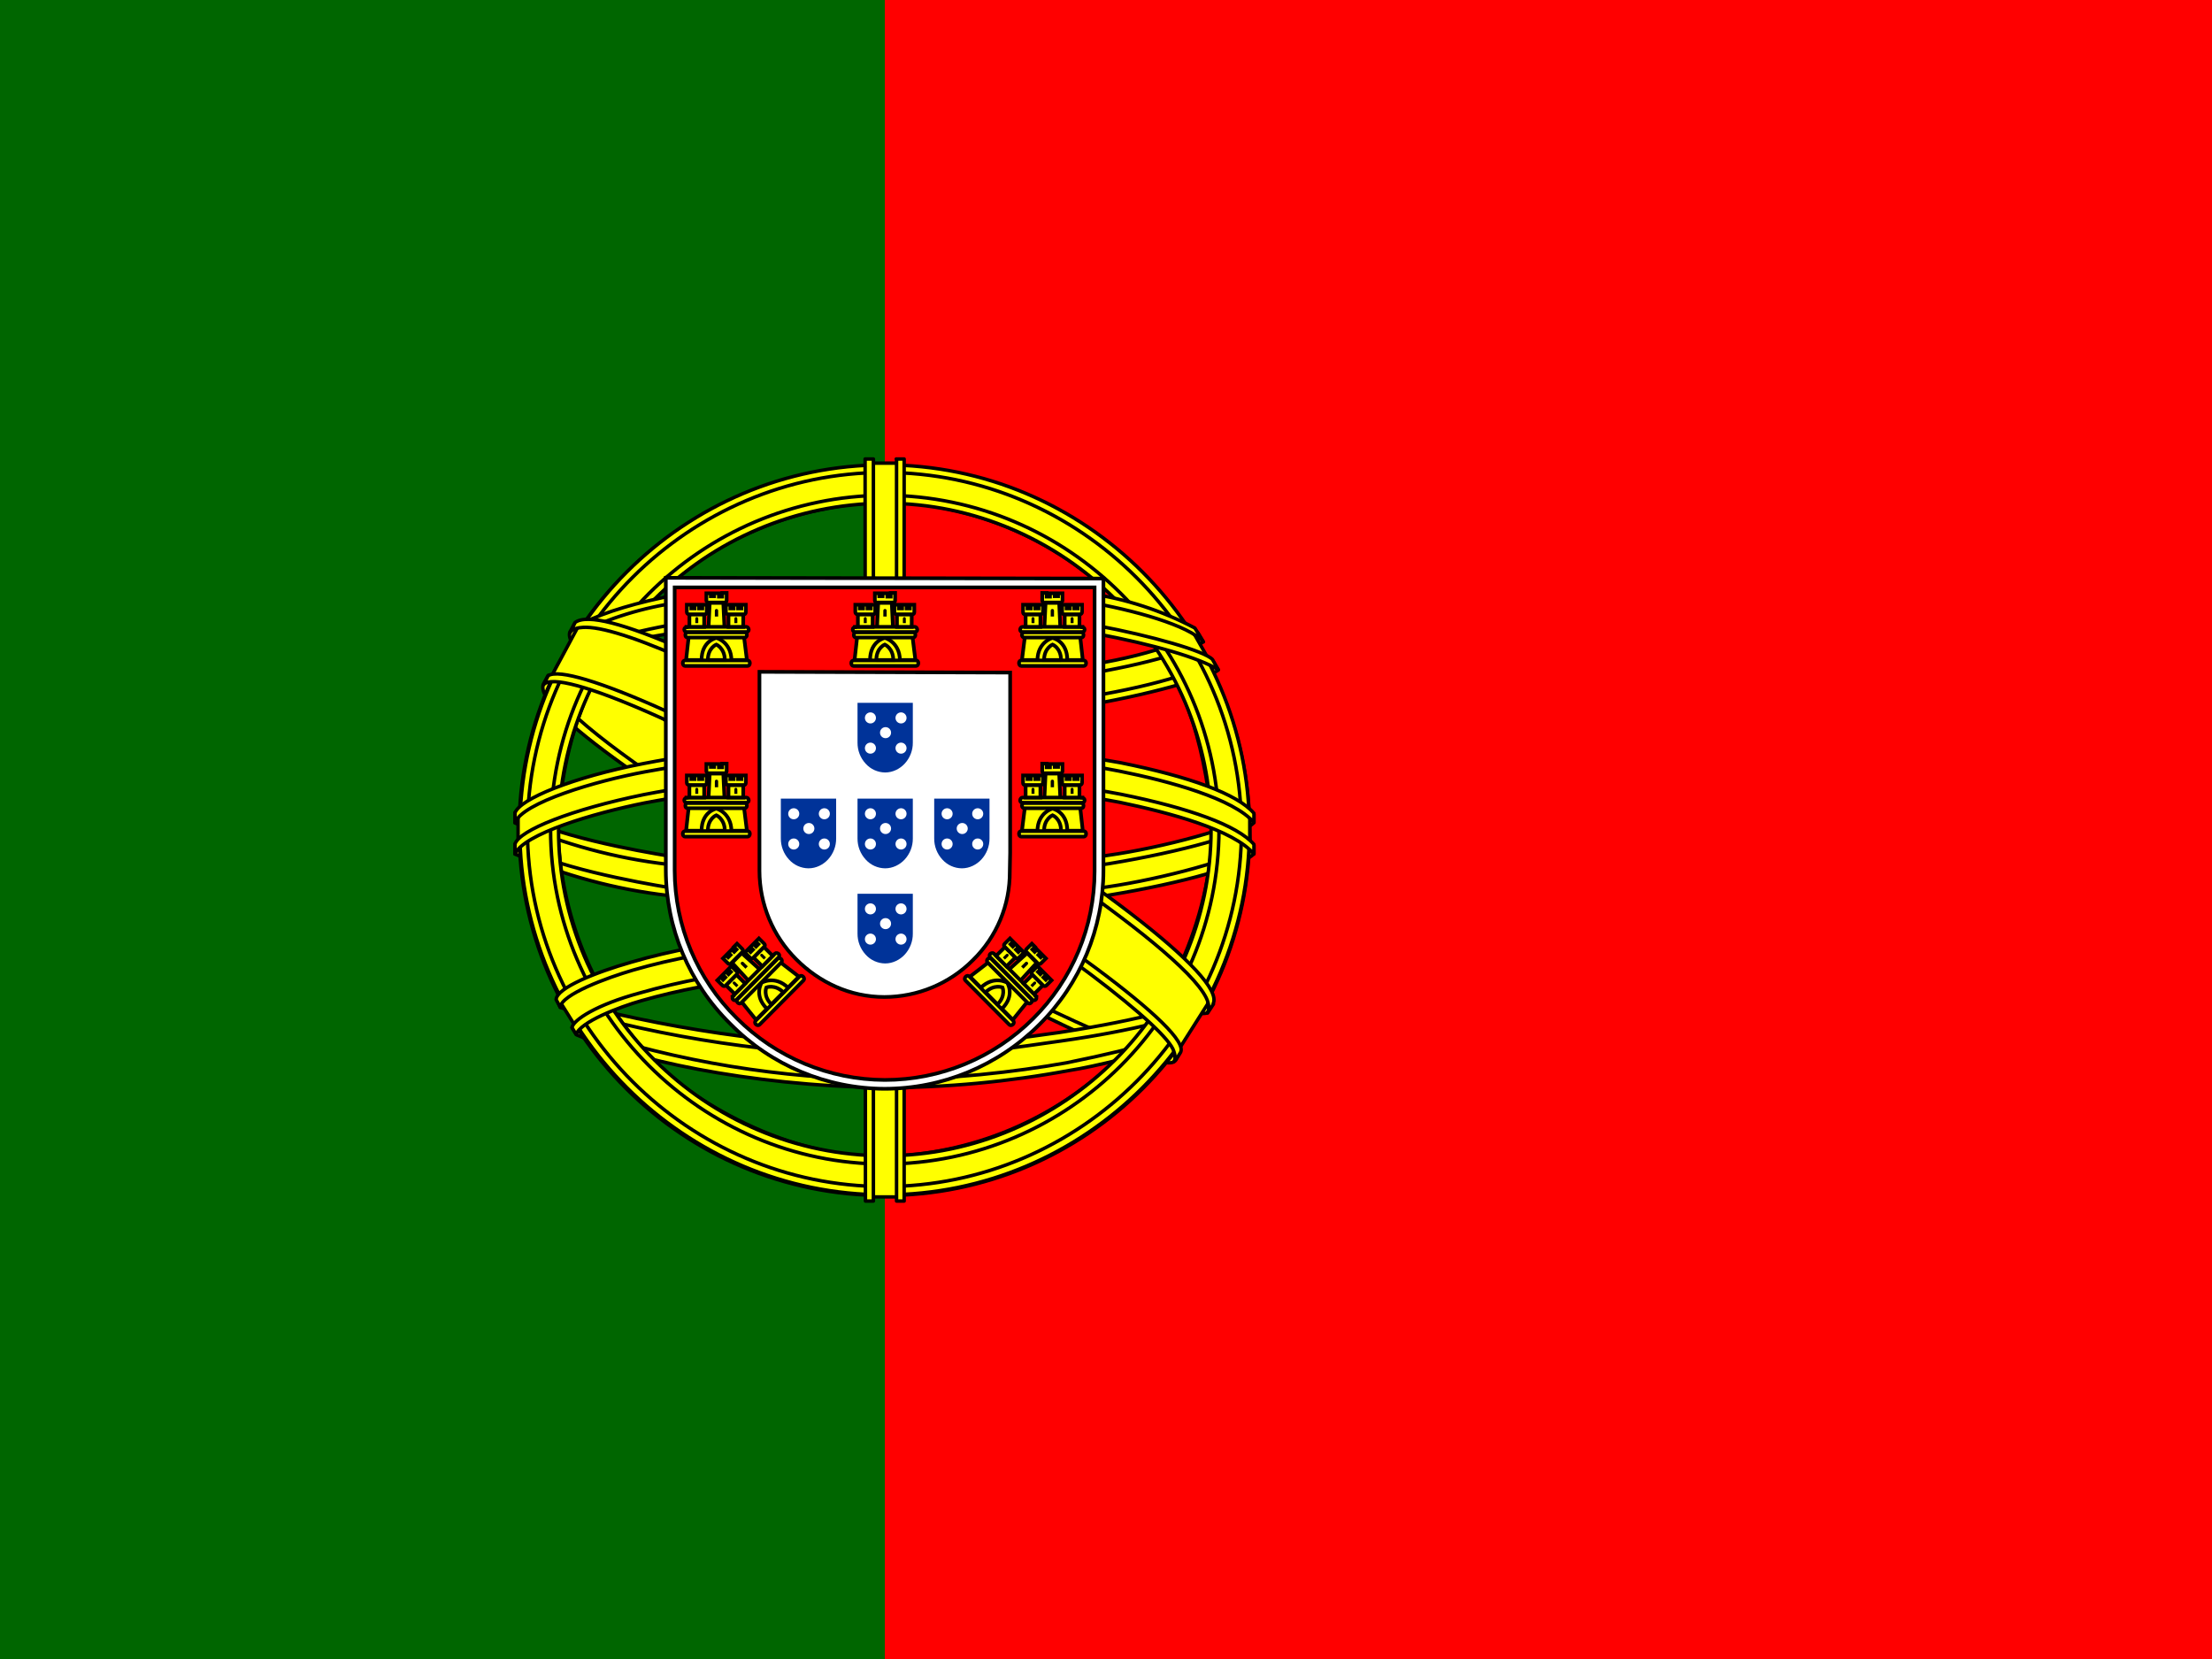
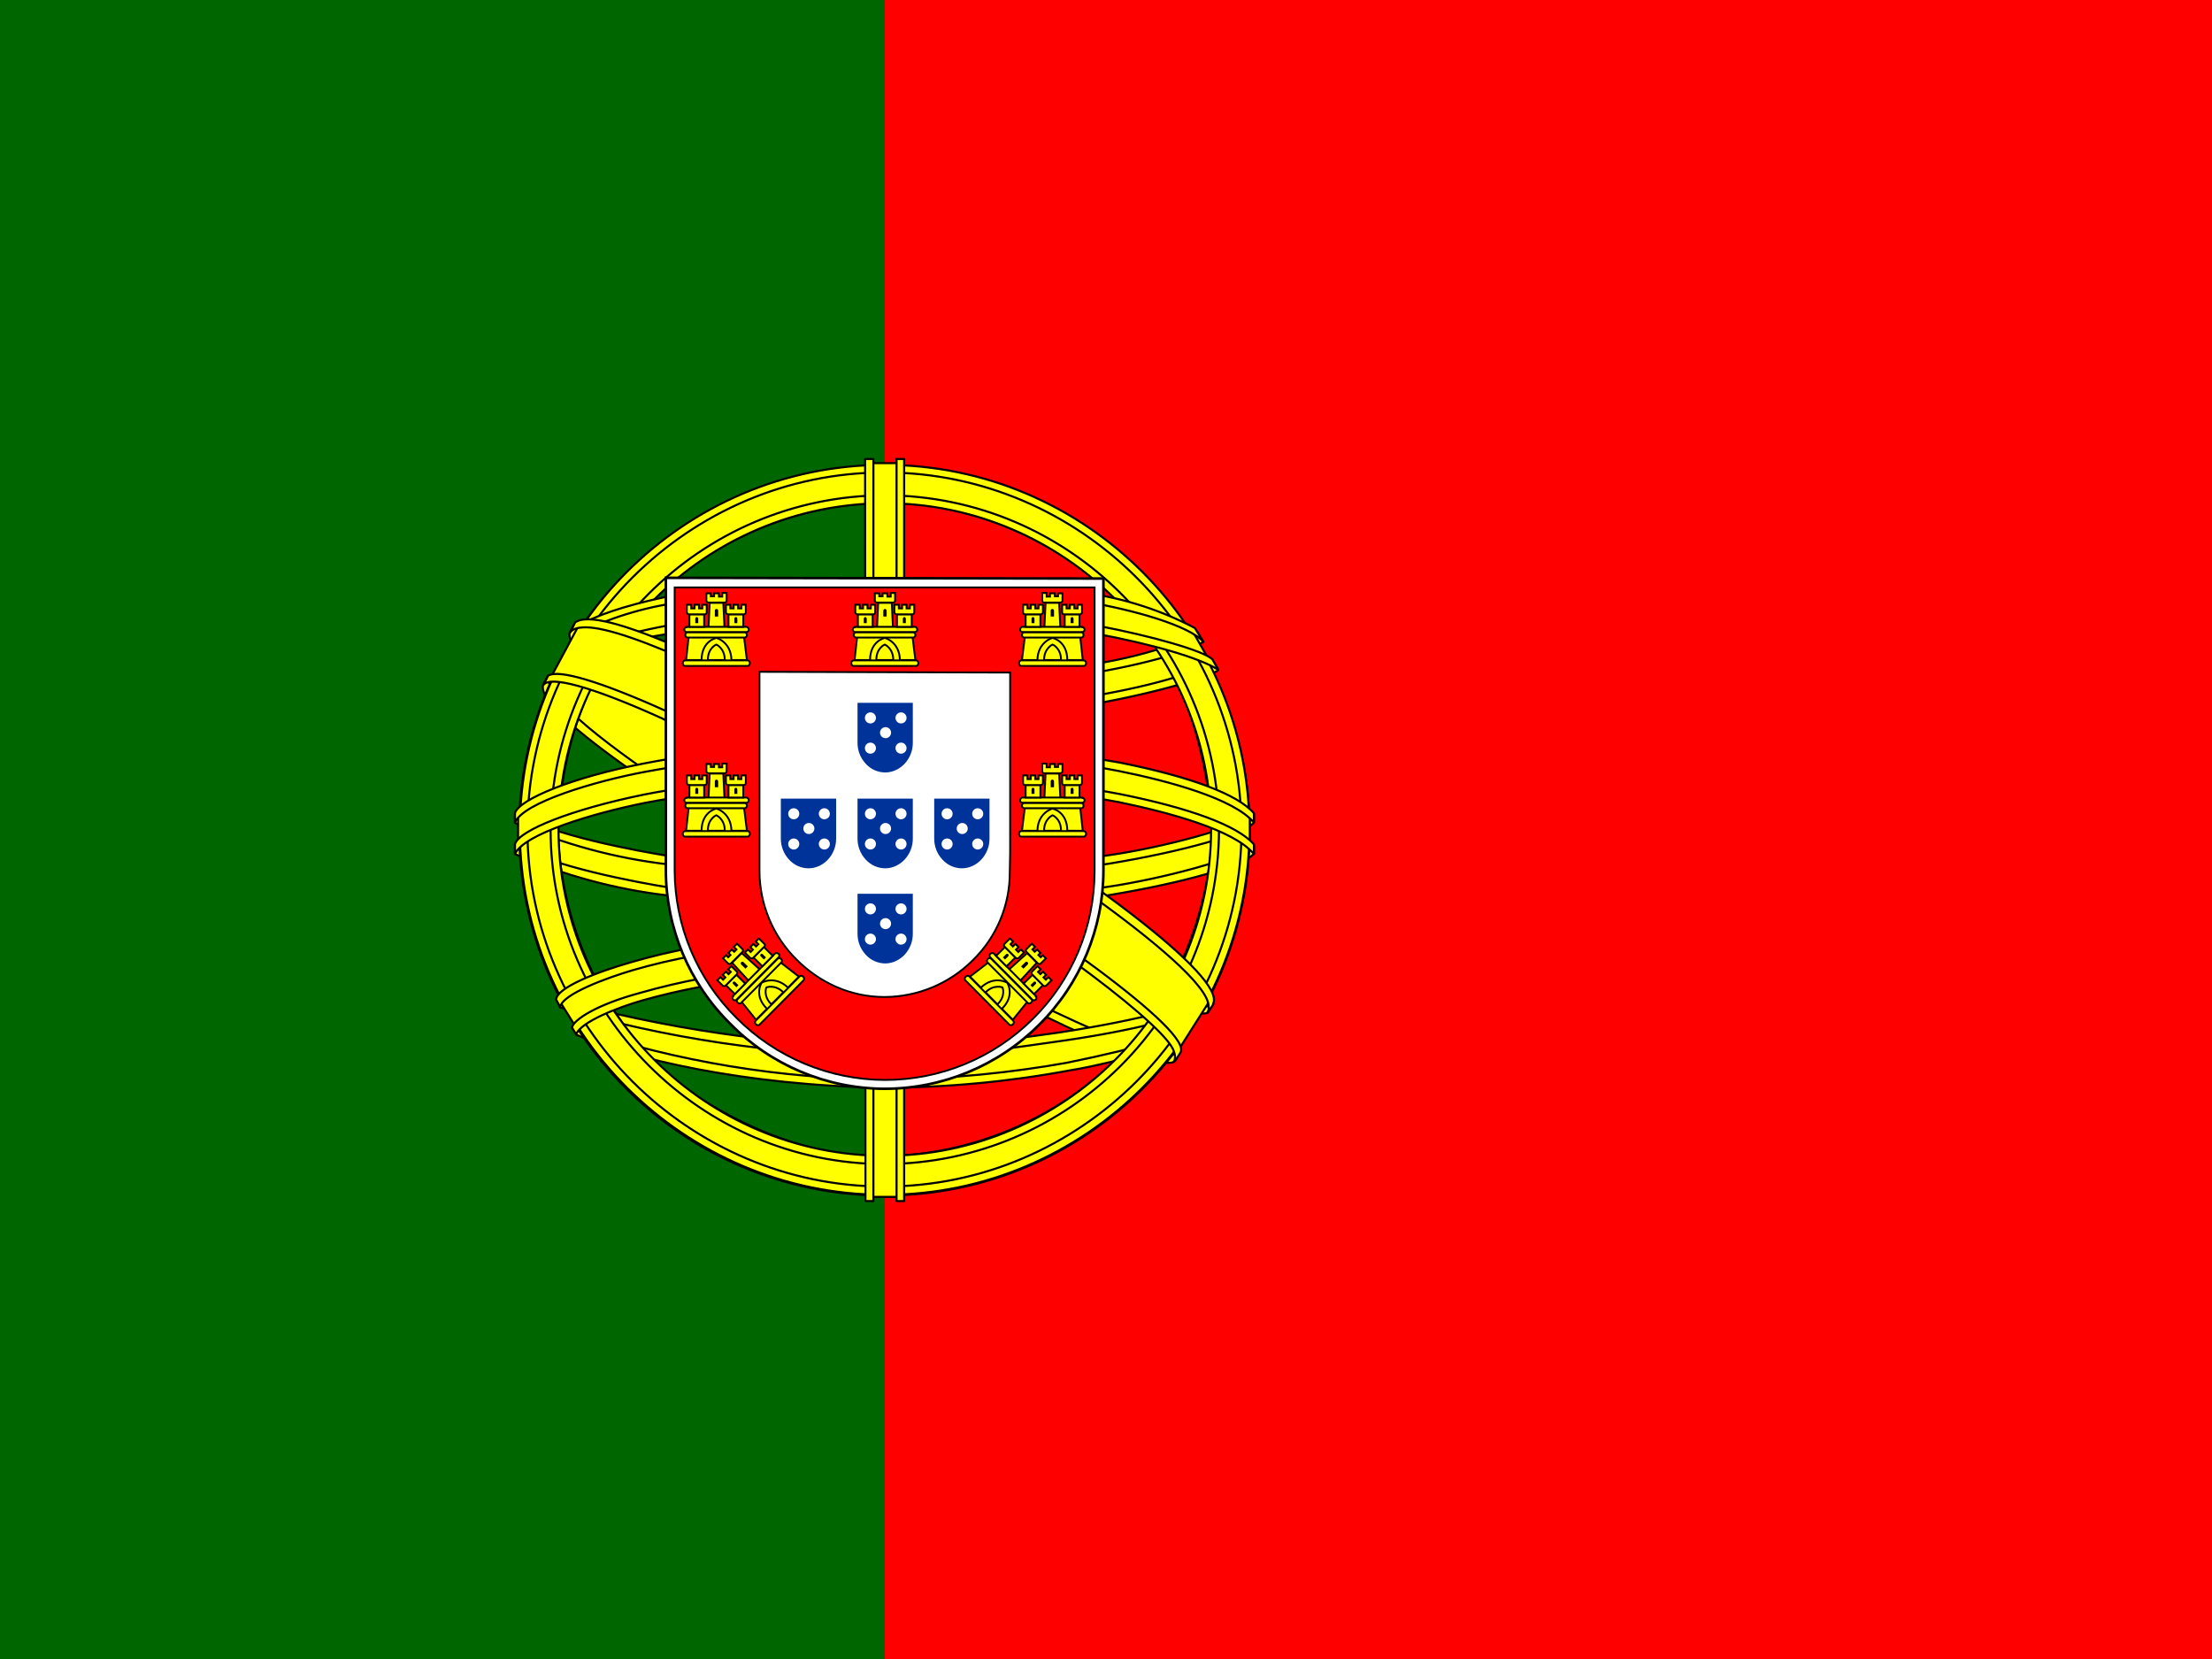
<svg xmlns="http://www.w3.org/2000/svg" xmlns:xlink="http://www.w3.org/1999/xlink" id="flag-icons-pt" viewBox="0 0 640 480">
  <path fill="red" d="M256 0h384v480H256z" />
  <path fill="#060" d="M0 0h256v480H0z" />
-   <g fill="#ff0" fill-rule="evenodd" stroke="#000" strokeLinecap="round" stroke-linejoin="round" strokeWidth=".6">
+   <g fill="#ff0" fill-rule="evenodd" stroke="#000" stroke-linecap="round" stroke-linejoin="round" stroke-width=".6">
    <path d="M339.5 306.2c-32.3-1-180-93.2-181-108l8.1-13.5c14.7 21.3 165.7 111 180.6 107.8z" />
    <path d="M164.9 182.8c-2.9 7.8 38.6 33.4 88.4 63.8 49.9 30.3 92.9 49 96 46.4l1.5-2.8c-.6 1-2 1.3-4.3.6-13.5-3.9-48.6-20-92.1-46.4-43.6-26.4-81.4-50.7-87.3-61a6.3 6.3 0 0 1-.6-3.1h-.2l-1.2 2.2zm175.3 123.8c-.5 1-1.6 1-3.5.8-12-1.3-48.6-19.1-91.9-45-50.4-30.2-92-57.6-87.4-64.8l1.2-2.2.2.1c-4 12.2 82.1 61.4 87.2 64.6 49.8 30.8 91.8 48.9 95.5 44.2z" />
    <path d="M256.2 207.2c32.2-.3 72-4.4 95-13.6l-5-8c-13.5 7.5-53.5 12.5-90.3 13.2-43.4-.4-74.1-4.5-89.5-14.8l-4.6 8.6c28.2 12 57.2 14.5 94.4 14.6" />
    <path d="M352.5 193.8c-.8 1.3-15.8 6.4-37.8 10.2a381.2 381.2 0 0 1-58.6 4.3 416.1 416.1 0 0 1-56.2-3.6c-23.1-3.6-35-8.6-39.5-10.4l1.1-2.2c12.7 5 24.7 8 38.7 10.2A411.5 411.5 0 0 0 256 206a391.8 391.8 0 0 0 58.3-4.3c22.5-3.7 34.8-8.4 36.6-10.5zm-4.4-8.1c-2.4 2-14.6 6.3-36 9.7a388.2 388.2 0 0 1-55.8 4c-22 0-40.1-1.6-53.8-3.6-21.8-2.8-33.4-8-37.6-9.4l1.3-2.2c3.3 1.7 14.4 6.2 36.5 9.3a385 385 0 0 0 53.6 3.4 384 384 0 0 0 55.4-4c21.5-3 33.1-8.4 34.9-9.8zM150.3 246c19.8 10.7 63.9 16 105.6 16.4 38 .1 87.4-5.8 105.9-15.6l-.5-10.7c-5.8 9-58.8 17.7-105.8 17.4-47-.4-90.7-7.6-105.3-17v9.5" />
    <path d="M362.8 244.5v2.5c-2.8 3.4-20.2 8.4-42 12a434 434 0 0 1-65.4 4.4 400 400 0 0 1-62-4.3 155 155 0 0 1-44.4-12v-2.9c9.7 6.4 35.9 11.2 44.7 12.6 15.8 2.4 36.1 4.2 61.7 4.2 26.9 0 48.4-1.9 65-4.4 15.7-2.3 38-8.2 42.4-12.1m0-9v2.5c-2.8 3.3-20.2 8.3-42 11.9a434 434 0 0 1-65.4 4.5 414 414 0 0 1-62-4.3 155 155 0 0 1-44.4-12v-3c9.7 6.5 36 11.2 44.7 12.6a408 408 0 0 0 61.7 4.3c26.9 0 48.5-2 65-4.5 15.7-2.2 38-8.1 42.4-12m-107 68.8c-45.6-.2-84.7-12.4-93-14.4l6 9.4a249.8 249.8 0 0 0 87.4 14.3c34.7-1 65-3.7 86.3-14.1l6.2-9.8c-14.5 6.9-64 14.6-93 14.6" />
    <path d="M344.9 297.3a143 143 0 0 1-2.8 4c-10 3.6-26 7.4-32.6 8.4a295.5 295.5 0 0 1-53.7 5c-40.4-.6-73.5-8.5-89-15.3l-1.3-2.1.2-.4 2.1.9a286.5 286.5 0 0 0 88.2 14.5c18.8 0 37.5-2.1 52.6-4.8 23.2-4.7 32.6-8.2 35.5-9.8l.7-.4zm5.3-8.8a287.2 287.2 0 0 1-2 3.5c-5.4 2-20 6.2-41.3 9.2-14 1.9-22.7 3.8-50.6 4.3a347.4 347.4 0 0 1-94.2-14L161 289a390 390 0 0 0 95.4 14c25.5-.5 36.4-2.4 50.3-4.3 24.8-3.8 37.3-8 41-9.1a2.9 2.9 0 0 0 0-.2l2.6-1z" />
    <path d="M350.8 237.6c.1 30-15.3 57-27.6 68.8a99.3 99.3 0 0 1-67.8 28.2c-30.3.5-58.8-19.2-66.5-27.9a101 101 0 0 1-27.5-67.4c1.8-32.8 14.7-55.6 33.3-71.3a99.6 99.6 0 0 1 64.2-22.7 98.2 98.2 0 0 1 71 35.6c12.5 15.2 18 31.7 20.9 56.7M255.6 135a106 106 0 0 1 106 105.2 105.6 105.6 0 1 1-211.4 0c-.1-58 47.3-105.2 105.4-105.2" />
    <path d="M255.9 134.5c58.2 0 105.6 47.4 105.6 105.6S314.1 345.7 256 345.7s-105.6-47.4-105.6-105.6c0-58.2 47.4-105.6 105.6-105.6zM152.6 240c0 56.8 46.7 103.3 103.3 103.3 56.6 0 103.3-46.5 103.3-103.3s-46.7-103.3-103.3-103.3S152.6 183.2 152.6 240" />
    <path d="M256 143.3a97 97 0 0 1 96.7 96.7 97.1 97.1 0 0 1-96.7 96.8c-53 0-96.7-43.6-96.7-96.8a97.1 97.1 0 0 1 96.7-96.7M161.6 240c0 52 42.6 94.4 94.4 94.4s94.4-42.5 94.4-94.4c0-52-42.6-94.4-94.4-94.4a94.8 94.8 0 0 0-94.4 94.4" />
    <path d="M260.3 134h-9.1v212.3h9z" />
    <path d="M259.3 132.8h2.3v214.7h-2.2V132.8zm-9 0h2.4v214.7h-2.3z" />
    <path d="M361.6 244.2v-7.8l-6.4-6-36.3-9.6-52.2-5.3-63 3.2-44.8 10.6-9 6.7v7.9l22.9-10.3 54.4-8.5h52.3l38.4 4.2 26.6 6.4z" />
    <path d="M256 223.8c24.9 0 49 2.3 68.3 6 19.8 4 33.7 9 38.5 14.5v2.8c-5.8-7-24.5-12-39-15-19-3.6-43-6-67.9-6-26.1 0-50.5 2.6-69.3 6.2-15 3-35.1 9-37.6 14.8v-2.9c1.3-4 16.3-10 37.3-14.3 18.9-3.7 43.3-6.1 69.6-6.1zm0-9.1a383 383 0 0 1 68.3 6c19.8 4 33.7 9 38.5 14.6v2.7c-5.8-6.9-24.5-12-39-14.9-19-3.7-43-6-67.9-6a376 376 0 0 0-69.2 6.2c-14.5 2.7-35.4 8.9-37.7 14.7v-2.8c1.4-4 16.6-10.3 37.3-14.3 19-3.7 43.3-6.2 69.7-6.2m-.6-46.2c39.3-.2 73.6 5.5 89.3 13.5l5.7 10c-13.6-7.4-50.6-15-94.9-14-36.1.3-74.7 4-94 14.4l6.8-11.4c15.9-8.3 53.3-12.5 87.1-12.5" />
    <path d="M256 176.7a354 354 0 0 1 61.3 4.3c16 3 31.3 7.4 33.5 9.8l1.7 3c-5.3-3.4-18.6-7.3-35.6-10.5s-38.7-4.3-61-4.2c-25.3-.1-45 1.2-61.8 4.2a108.9 108.9 0 0 0-33.3 10.3l1.7-3.1c6-3 15.3-6.7 31.1-9.6 17.5-3.2 37.4-4.1 62.4-4.2m0-9c21.4-.2 42.6 1 59.1 4a96 96 0 0 1 30.6 10l2.5 4c-4.2-4.7-20-9.2-34.1-11.6-16.4-2.9-36.7-4-58.1-4.2a361 361 0 0 0-59.5 4.4 97.3 97.3 0 0 0-29.6 9.1l2.2-3.3c5.8-3 15.2-5.8 27-8.1a357 357 0 0 1 59.9-4.4zM308.4 284a276.4 276.4 0 0 0-52.5-4c-65.5.8-86.6 13.5-89.2 17.3l-5-8c16.8-12 52.4-18.8 94.6-18.2 21.9.4 40.8 1.9 56.6 5l-4.5 8" />
    <path d="M255.6 278.9c18.2.3 36 1 53.3 4.2l-1.2 2.2c-16-3-33.2-4-52-4-24.3-.2-48.7 2.1-70 8.2-6.7 1.9-17.8 6.2-19 9.8l-1.2-2c.4-2.2 7-6.6 19.6-10 24.4-7 47.2-8.3 70.5-8.4m.8-9.2a327 327 0 0 1 57.3 5l-1.3 2.3a299 299 0 0 0-56-4.9c-24.2 0-49.9 1.8-73.3 8.6-7.5 2.2-20.6 7-21 10.7l-1.2-2.2c.2-3.4 11.5-7.9 21.7-10.8 23.5-6.9 49.3-8.6 73.8-8.7" />
    <path d="m349.4 290.5-7.8 12.3-22.7-20.1-58.6-39.5-66.2-36.3-34.3-11.7 7.3-13.6 2.5-1.3 21.3 5.3 70.4 36.3 40.6 25.6L336 272l13.9 16z" />
    <path d="M158.6 195.5c6-4 50.2 15.6 96.6 43.6 46.1 28 90.3 59.6 86.3 65.5l-1.3 2.1-.6.5c.1-.1.8-1 0-3.1-2-6.5-33.4-31.5-85.3-62.9-50.7-30.1-92.9-48.3-97-43.1zM351 290.4c3.8-7.6-37.2-38.5-88.1-68.6-52-29.5-89.6-46.9-96.5-41.7L165 183c0 .1 0-.2.4-.5 1.2-1 3.3-1 4.2-1 11.8.2 45.5 15.7 92.8 42.8 20.8 12 87.6 55 87.3 67 0 1 .1 1.2-.3 1.8l1.7-2.6z" />
  </g>
  <g transform="translate(0 26.7)scale(1.06667)">
-     <path fill="#fff" stroke="#000" strokeWidth=".7" d="M180.6 211a58.7 58.7 0 0 0 17.5 41.7 59 59 0 0 0 41.8 17.6 59.4 59.4 0 0 0 42-17.4 59 59 0 0 0 17.4-41.8v-79.2l-118.7-.2z" />
-     <path fill="red" stroke="#000" strokeWidth=".5" d="M183 211.1a56.4 56.4 0 0 0 16.8 40 57 57 0 0 0 40.2 16.8 56.9 56.9 0 0 0 40.2-16.6 56.4 56.4 0 0 0 16.7-40v-77H183v76.8m91-53.7v48.9l-.1 5.1a33.2 33.2 0 0 1-10 24 34 34 0 0 1-24 10c-9.4 0-17.7-4-23.9-10.2a34 34 0 0 1-10-24v-54z" />
+     <path fill="#fff" stroke="#000" stroke-width=".7" d="M180.6 211a58.7 58.7 0 0 0 17.5 41.7 59 59 0 0 0 41.8 17.6 59.4 59.4 0 0 0 42-17.4 59 59 0 0 0 17.4-41.8v-79.2l-118.7-.2z" />
+     <path fill="red" stroke="#000" stroke-width=".5" d="M183 211.1a56.4 56.4 0 0 0 16.8 40 57 57 0 0 0 40.2 16.8 56.9 56.9 0 0 0 40.2-16.6 56.4 56.4 0 0 0 16.7-40v-77H183v76.8m91-53.7v48.9l-.1 5.1a33.2 33.2 0 0 1-10 24 34 34 0 0 1-24 10c-9.4 0-17.7-4-23.9-10.2a34 34 0 0 1-10-24v-54z" />
    <g id="pt-e">
-       <g id="pt-d" fill="#ff0" stroke="#000" strokeWidth=".5">
+       <g id="pt-d" fill="#ff0" stroke="#000" stroke-width=".5">
        <path stroke="none" d="M190.2 154.4c.1-5.5 4-6.8 4-6.8.1 0 4.3 1.4 4.3 6.9z" />
        <path d="m186.8 147.7-.7 6.3h4.2c0-5.2 4-6 4-6 .1 0 4 1.1 4.1 6h4.2l-.8-6.4zm-1 6.4h17c.3 0 .6.3.6.7 0 .5-.3.8-.6.8h-17c-.3 0-.6-.3-.6-.8 0-.4.3-.7.7-.7z" />
        <path d="M192 154c0-3.3 2.3-4.2 2.3-4.2s2.3 1 2.3 4.2H192m-5.8-9h16.3c.3 0 .6.4.6.8 0 .3-.3.6-.6.6h-16.3c-.3 0-.6-.3-.6-.7 0-.3.3-.6.6-.6zm.4 1.5H202c.3 0 .6.3.6.7 0 .4-.3.7-.6.7h-15.5c-.4 0-.6-.3-.6-.7 0-.4.2-.7.6-.7zm5-10.6h1.2v.8h.9v-.8h1.3v.9h.9v-1h1.2v2c0 .4-.2.6-.5.6h-4.4c-.3 0-.6-.2-.6-.5zm4.6 2.7.3 6.4h-4.3l.3-6.5h3.7" />
        <path id="pt-a" d="M191 141.6v3.4h-4v-3.4z" />
        <use xlink:href="#pt-a" width="100%" height="100%" x="10.6" />
        <path id="pt-b" d="M186.3 139h1.2v1h.9v-1h1.2v1h.9v-1h1.2v2c0 .4-.2.6-.5.6h-4.3a.6.6 0 0 1-.6-.6z" />
        <use xlink:href="#pt-b" width="100%" height="100%" x="10.6" />
        <path fill="#000001" stroke="none" d="M193.9 140.6c0-.6.9-.6.9 0v1.6h-.9z" />
        <path id="pt-c" fill="#000001" stroke="none" d="M188.6 142.8c0-.6.8-.6.8 0v1.2h-.8z" />
        <use xlink:href="#pt-c" width="100%" height="100%" x="10.6" />
      </g>
      <use xlink:href="#pt-d" width="100%" height="100%" y="46.3" />
      <use xlink:href="#pt-d" width="100%" height="100%" transform="rotate(-45.2 312.8 180)" />
    </g>
    <use xlink:href="#pt-d" width="100%" height="100%" x="45.7" />
    <use xlink:href="#pt-e" width="100%" height="100%" transform="matrix(-1 0 0 1 479.8 0)" />
    <g id="pt-f" fill="#fff">
      <path fill="#039" d="M232.6 202.4a8.3 8.3 0 0 0 2.2 5.7 7.2 7.2 0 0 0 5.3 2.4c2.1 0 4-1 5.3-2.4a8.3 8.3 0 0 0 2.2-5.7v-10.8h-15z" />
      <circle cx="236.1" cy="195.7" r="1.5" />
      <circle cx="244.4" cy="195.7" r="1.5" />
      <circle cx="240.2" cy="199.7" r="1.5" />
      <circle cx="236.1" cy="203.9" r="1.5" />
      <circle cx="244.4" cy="203.9" r="1.5" />
    </g>
    <use xlink:href="#pt-f" width="100%" height="100%" y="-26" />
    <use xlink:href="#pt-f" width="100%" height="100%" x="-20.8" />
    <use xlink:href="#pt-f" width="100%" height="100%" x="20.8" />
    <use xlink:href="#pt-f" width="100%" height="100%" y="25.8" />
  </g>
</svg>
